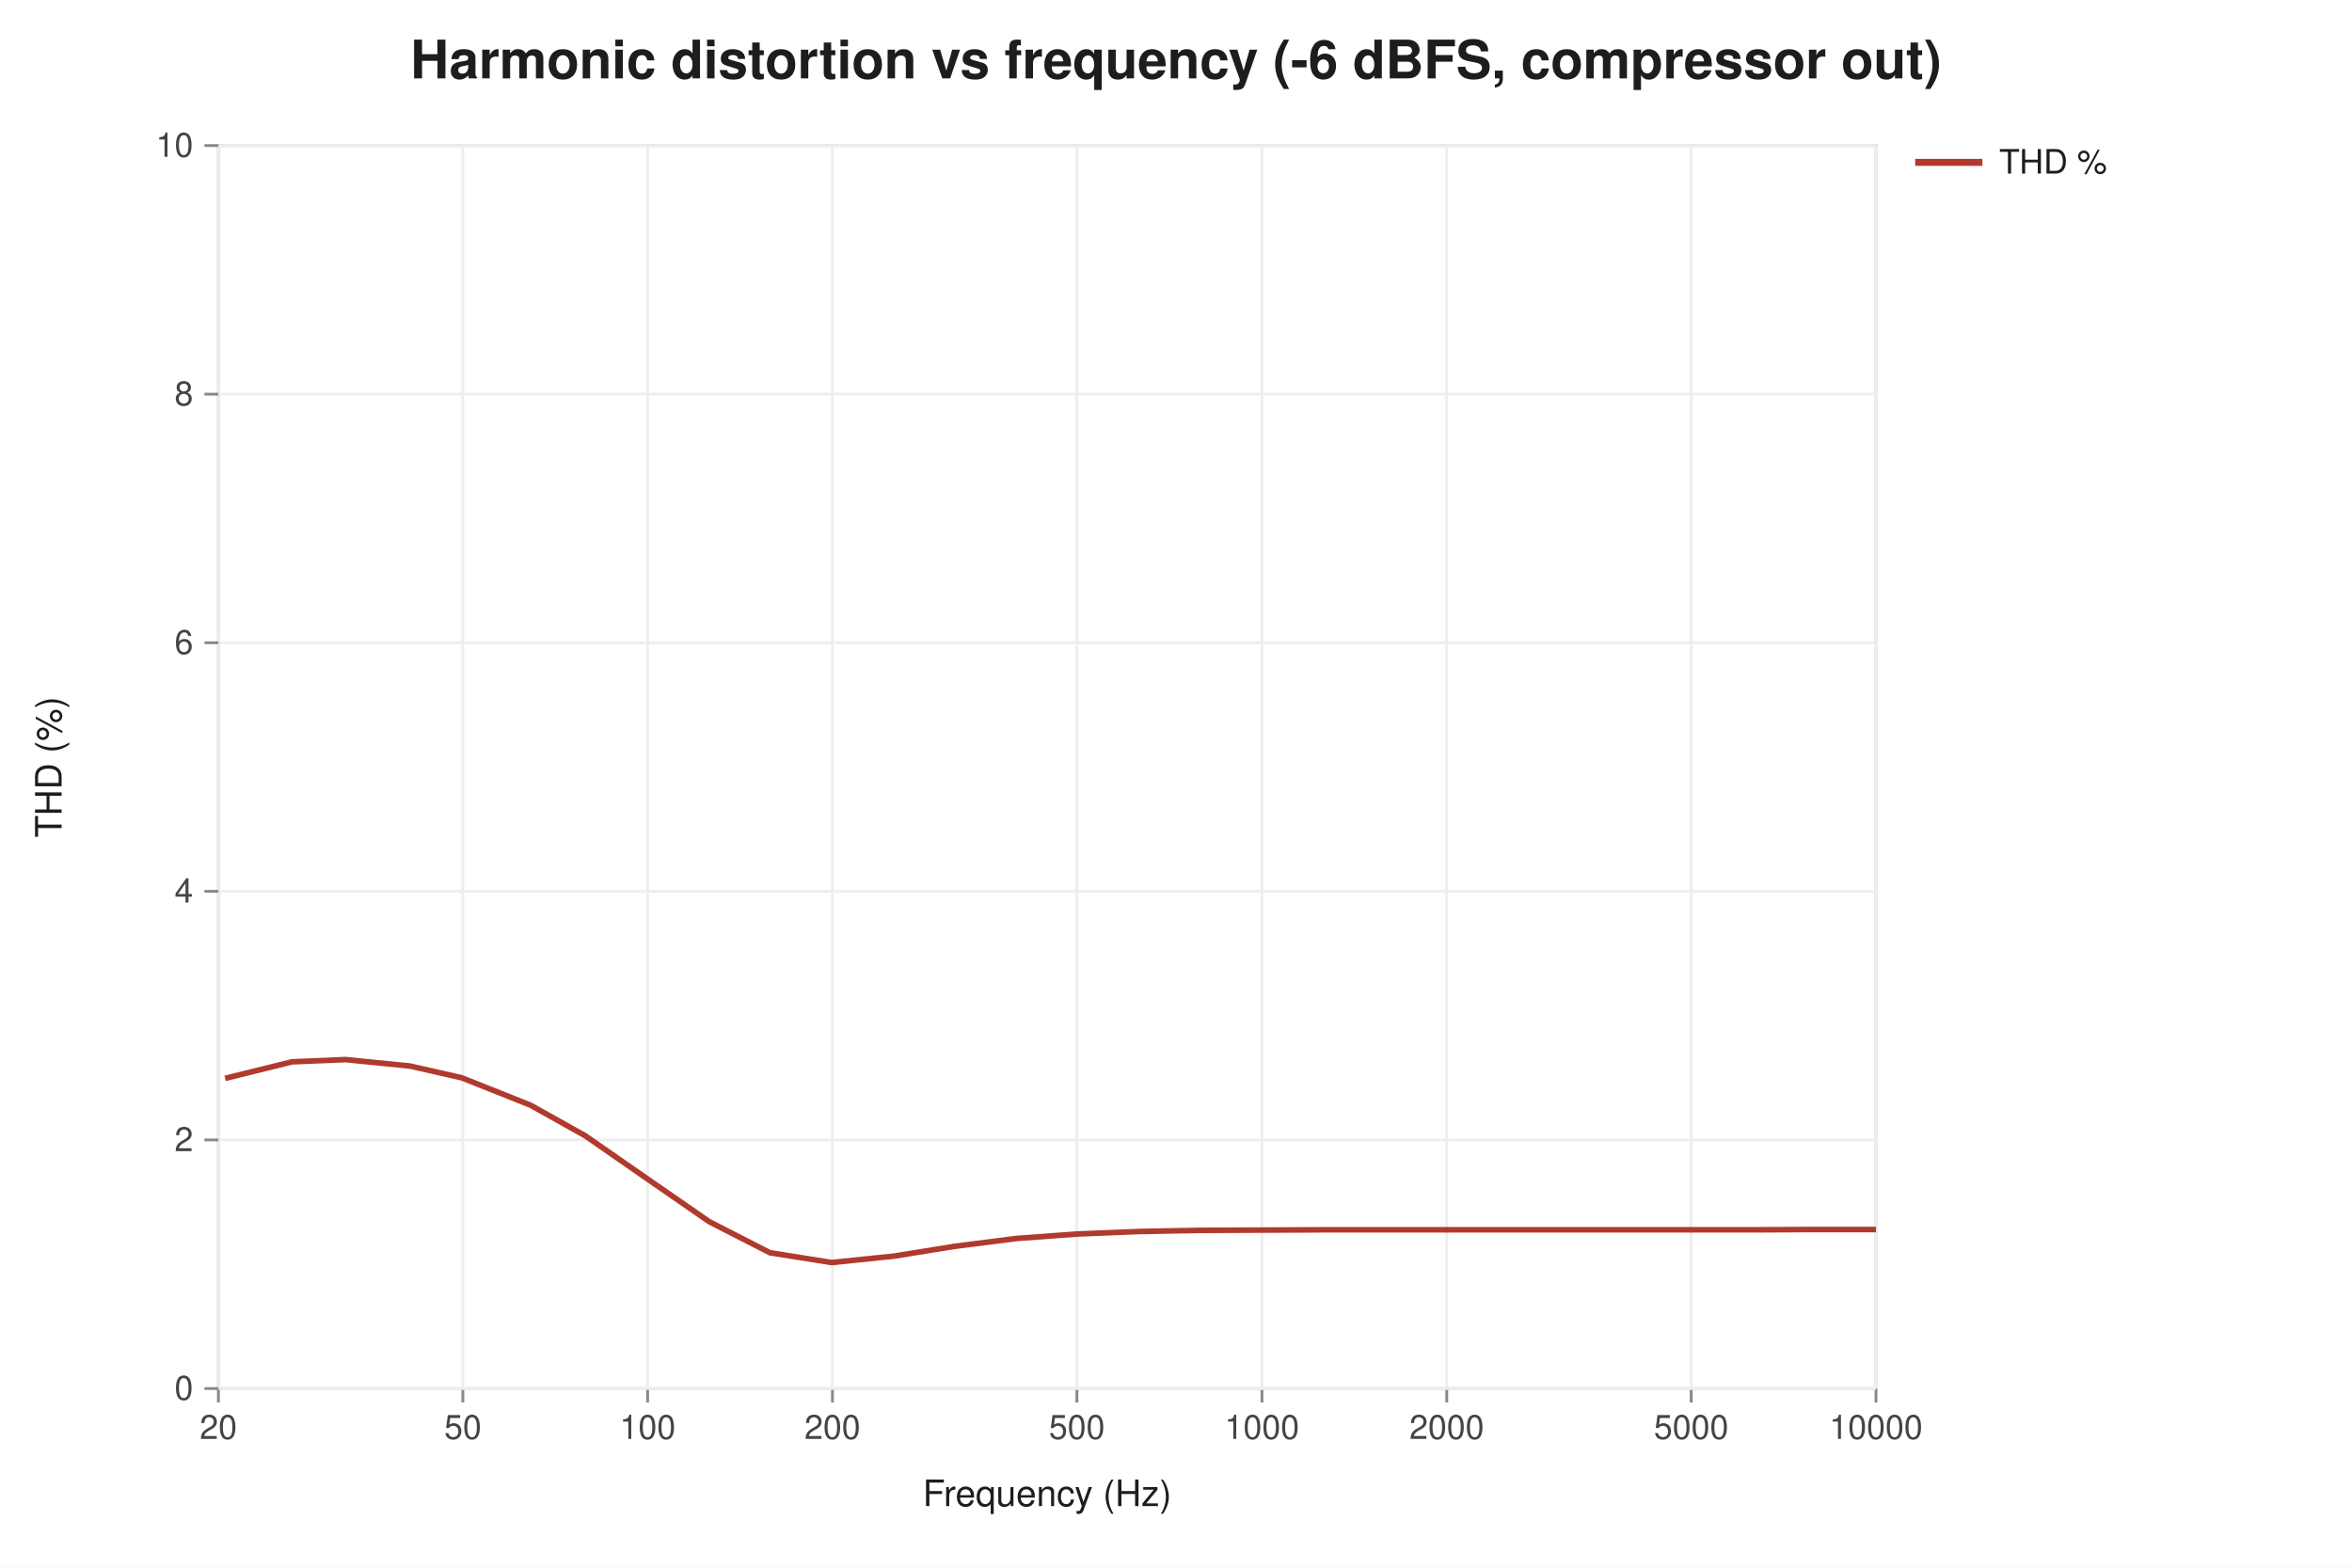
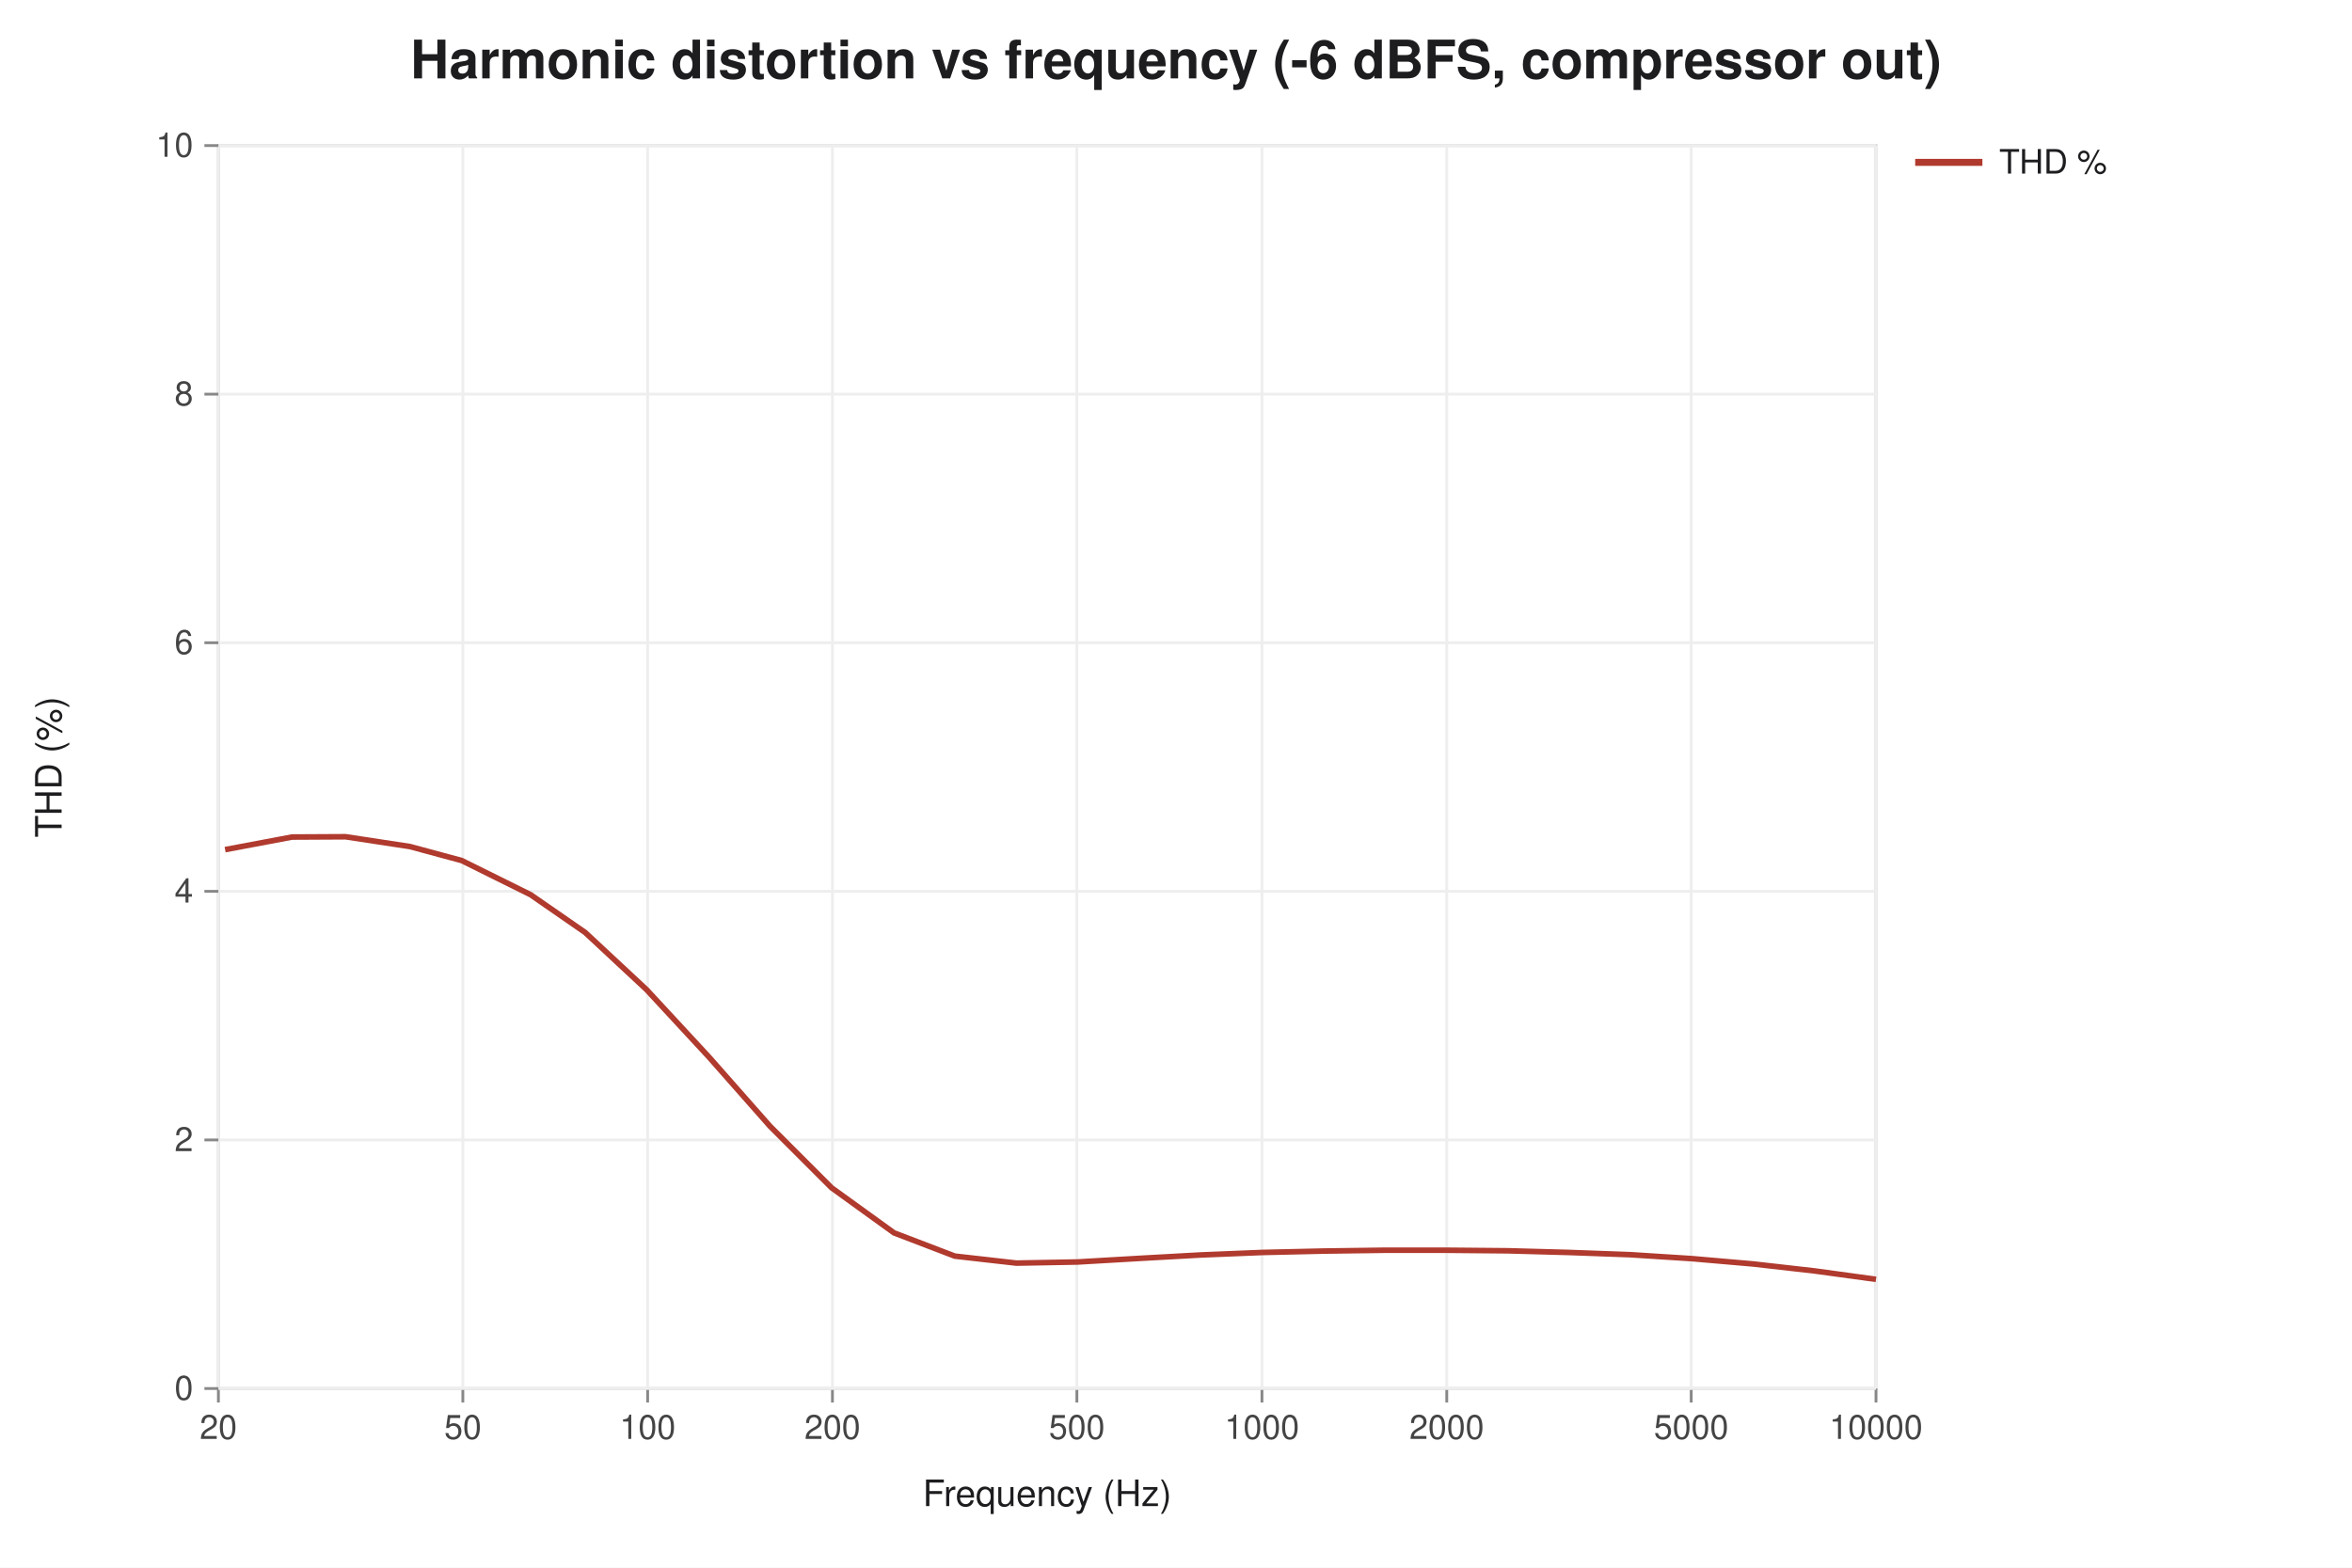
<svg xmlns="http://www.w3.org/2000/svg" width="840" height="560" viewBox="0 0 840 560" font-family="Helvetica,Arial,sans-serif">
  <rect width="840" height="560" fill="#ffffff" />
  <text x="420" y="28" text-anchor="middle" font-size="19" font-weight="bold" fill="#1d1d20">Harmonic distortion vs frequency (-6 dBFS, compressor out)</text>
  <rect x="78.0" y="52.0" width="592.0" height="444.0" fill="none" stroke="#cccccc" stroke-width="1" />
  <line x1="78.0" y1="52.0" x2="78.0" y2="496.0" stroke="#eeeeee" stroke-width="1" />
  <line x1="78.0" y1="496.0" x2="78.0" y2="501.0" stroke="#888888" stroke-width="1" />
  <text x="78.0" y="514.0" text-anchor="middle" font-size="12" fill="#444444">20</text>
  <line x1="165.3" y1="52.0" x2="165.3" y2="496.0" stroke="#eeeeee" stroke-width="1" />
  <line x1="165.3" y1="496.0" x2="165.3" y2="501.0" stroke="#888888" stroke-width="1" />
  <text x="165.3" y="514.0" text-anchor="middle" font-size="12" fill="#444444">50</text>
  <line x1="231.3" y1="52.0" x2="231.3" y2="496.0" stroke="#eeeeee" stroke-width="1" />
  <line x1="231.3" y1="496.0" x2="231.3" y2="501.0" stroke="#888888" stroke-width="1" />
  <text x="231.3" y="514.0" text-anchor="middle" font-size="12" fill="#444444">100</text>
  <line x1="297.3" y1="52.0" x2="297.3" y2="496.0" stroke="#eeeeee" stroke-width="1" />
  <line x1="297.3" y1="496.0" x2="297.3" y2="501.0" stroke="#888888" stroke-width="1" />
  <text x="297.3" y="514.0" text-anchor="middle" font-size="12" fill="#444444">200</text>
  <line x1="384.6" y1="52.0" x2="384.6" y2="496.0" stroke="#eeeeee" stroke-width="1" />
  <line x1="384.6" y1="496.0" x2="384.6" y2="501.0" stroke="#888888" stroke-width="1" />
  <text x="384.6" y="514.0" text-anchor="middle" font-size="12" fill="#444444">500</text>
  <line x1="450.7" y1="52.0" x2="450.7" y2="496.0" stroke="#eeeeee" stroke-width="1" />
  <line x1="450.7" y1="496.0" x2="450.7" y2="501.0" stroke="#888888" stroke-width="1" />
  <text x="450.7" y="514.0" text-anchor="middle" font-size="12" fill="#444444">1000</text>
  <line x1="516.7" y1="52.0" x2="516.7" y2="496.0" stroke="#eeeeee" stroke-width="1" />
  <line x1="516.7" y1="496.0" x2="516.7" y2="501.0" stroke="#888888" stroke-width="1" />
  <text x="516.7" y="514.0" text-anchor="middle" font-size="12" fill="#444444">2000</text>
  <line x1="604.0" y1="52.0" x2="604.0" y2="496.0" stroke="#eeeeee" stroke-width="1" />
  <line x1="604.0" y1="496.0" x2="604.0" y2="501.0" stroke="#888888" stroke-width="1" />
  <text x="604.0" y="514.0" text-anchor="middle" font-size="12" fill="#444444">5000</text>
  <line x1="670.0" y1="52.0" x2="670.0" y2="496.0" stroke="#eeeeee" stroke-width="1" />
  <line x1="670.0" y1="496.0" x2="670.0" y2="501.0" stroke="#888888" stroke-width="1" />
  <text x="670.0" y="514.0" text-anchor="middle" font-size="12" fill="#444444">10000</text>
  <line x1="78.0" y1="496.0" x2="670.0" y2="496.0" stroke="#eeeeee" stroke-width="1" />
  <line x1="73.0" y1="496.0" x2="78.0" y2="496.0" stroke="#888888" stroke-width="1" />
  <text x="69.0" y="500.0" text-anchor="end" font-size="12" fill="#444444">0</text>
  <line x1="78.0" y1="407.2" x2="670.0" y2="407.2" stroke="#eeeeee" stroke-width="1" />
  <line x1="73.0" y1="407.2" x2="78.0" y2="407.2" stroke="#888888" stroke-width="1" />
  <text x="69.0" y="411.2" text-anchor="end" font-size="12" fill="#444444">2</text>
  <line x1="78.0" y1="318.4" x2="670.0" y2="318.4" stroke="#eeeeee" stroke-width="1" />
  <line x1="73.0" y1="318.4" x2="78.0" y2="318.4" stroke="#888888" stroke-width="1" />
  <text x="69.0" y="322.4" text-anchor="end" font-size="12" fill="#444444">4</text>
  <line x1="78.0" y1="229.6" x2="670.0" y2="229.6" stroke="#eeeeee" stroke-width="1" />
  <line x1="73.0" y1="229.6" x2="78.0" y2="229.6" stroke="#888888" stroke-width="1" />
  <text x="69.0" y="233.6" text-anchor="end" font-size="12" fill="#444444">6</text>
  <line x1="78.0" y1="140.8" x2="670.0" y2="140.8" stroke="#eeeeee" stroke-width="1" />
  <line x1="73.0" y1="140.8" x2="78.0" y2="140.8" stroke="#888888" stroke-width="1" />
  <text x="69.0" y="144.8" text-anchor="end" font-size="12" fill="#444444">8</text>
  <line x1="78.0" y1="52.0" x2="670.0" y2="52.0" stroke="#eeeeee" stroke-width="1" />
  <line x1="73.0" y1="52.0" x2="78.0" y2="52.0" stroke="#888888" stroke-width="1" />
  <text x="69.0" y="56.0" text-anchor="end" font-size="12" fill="#444444">10</text>
  <text x="374.0" y="538.0" text-anchor="middle" font-size="13" fill="#1d1d20">Frequency (Hz)</text>
  <text x="22" y="274" text-anchor="middle" font-size="13" fill="#1d1d20" transform="rotate(-90 22 274)">THD (%)</text>
-   <path d=" M80.4,385.2 L104.3,379.3 L123.4,378.5 L146.4,380.8 L164.9,385.0 L189.5,394.8 L209.0,405.7 L230.9,420.9 L253.3,436.4 L275.0,447.5 L297.0,451.0 L319.3,448.7 L341.0,445.2 L363.0,442.4 L384.8,440.8 L407.1,439.9 L428.7,439.5 L450.8,439.4 L472.7,439.3 L494.5,439.3 L516.5,439.3 L538.5,439.3 L560.4,439.3 L582.3,439.3 L604.2,439.3 L626.1,439.3 L648.1,439.2 L670.0,439.2" fill="none" stroke="#b03a2e" stroke-width="2" />
+   <path d=" M80.4,303.5 L104.3,299.0 L123.4,298.9 L146.4,302.4 L164.9,307.4 L189.5,319.6 L209.0,333.1 L230.9,353.5 L253.3,377.7 L275.0,402.3 L297.0,424.3 L319.3,440.4 L341.0,448.7 L363.0,451.2 L384.8,450.8 L407.1,449.5 L428.7,448.3 L450.8,447.4 L472.7,446.9 L494.5,446.6 L516.5,446.6 L538.5,446.8 L560.4,447.4 L582.3,448.2 L604.2,449.6 L626.1,451.5 L648.1,454.0 L670.0,457.0" fill="none" stroke="#b03a2e" stroke-width="2" />
  <line x1="684.0" y1="58.0" x2="708.0" y2="58.0" stroke="#b03a2e" stroke-width="2.5" />
  <text x="714.0" y="62.0" text-anchor="start" font-size="12" fill="#1d1d20">THD %</text>
</svg>
